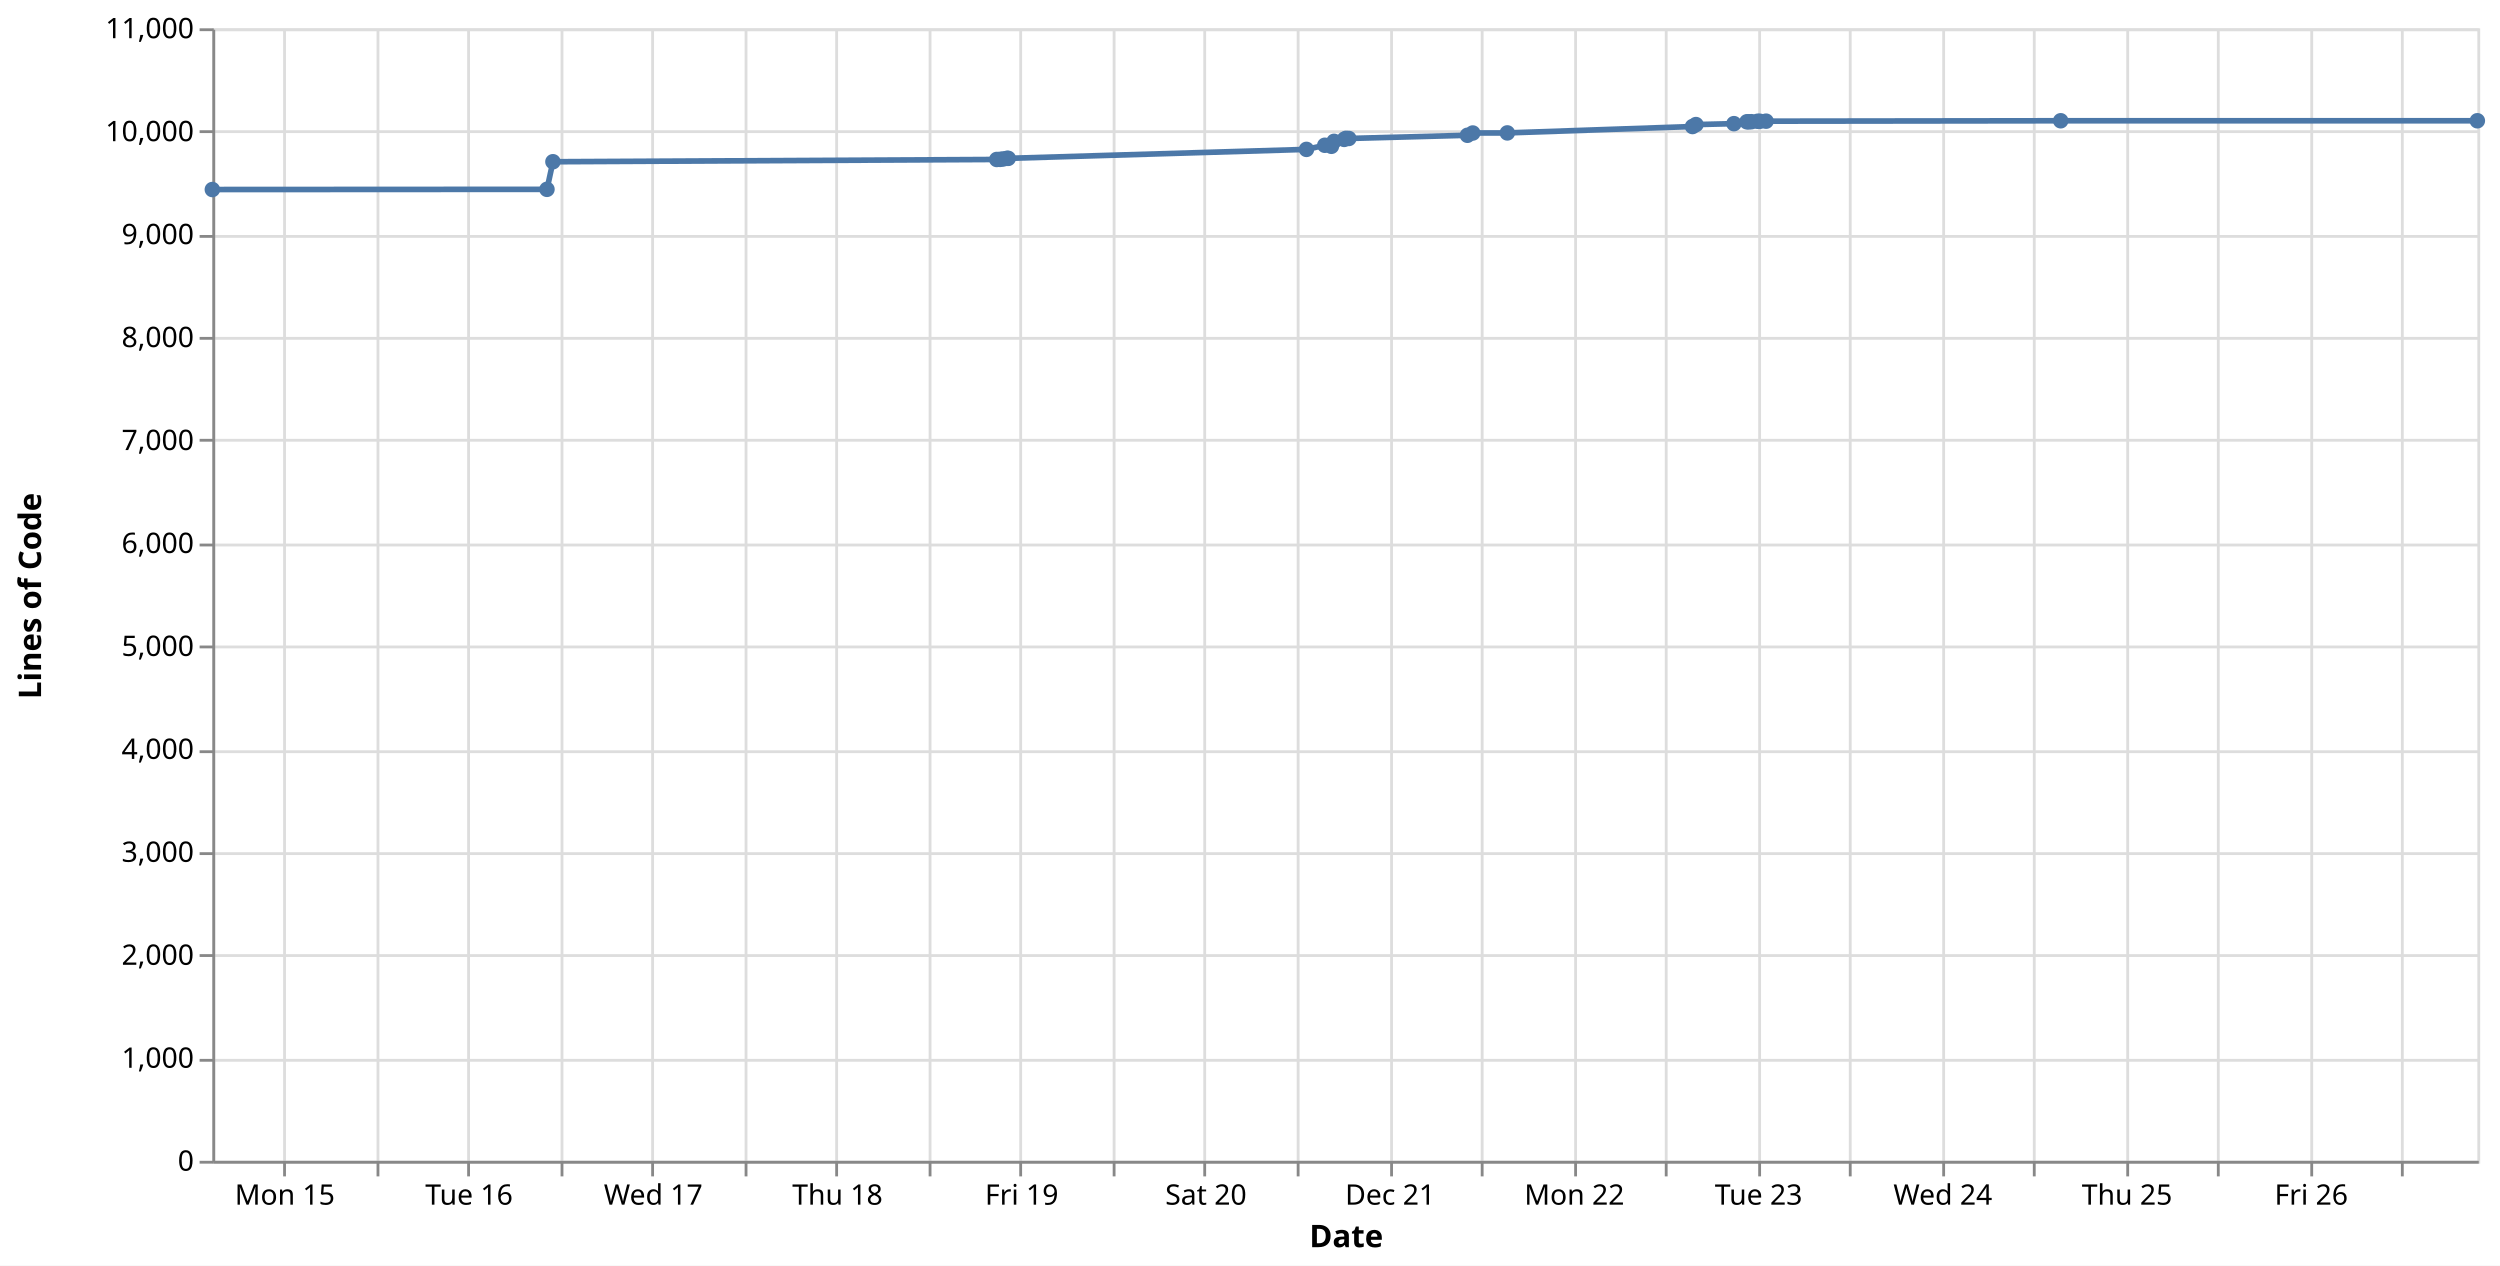
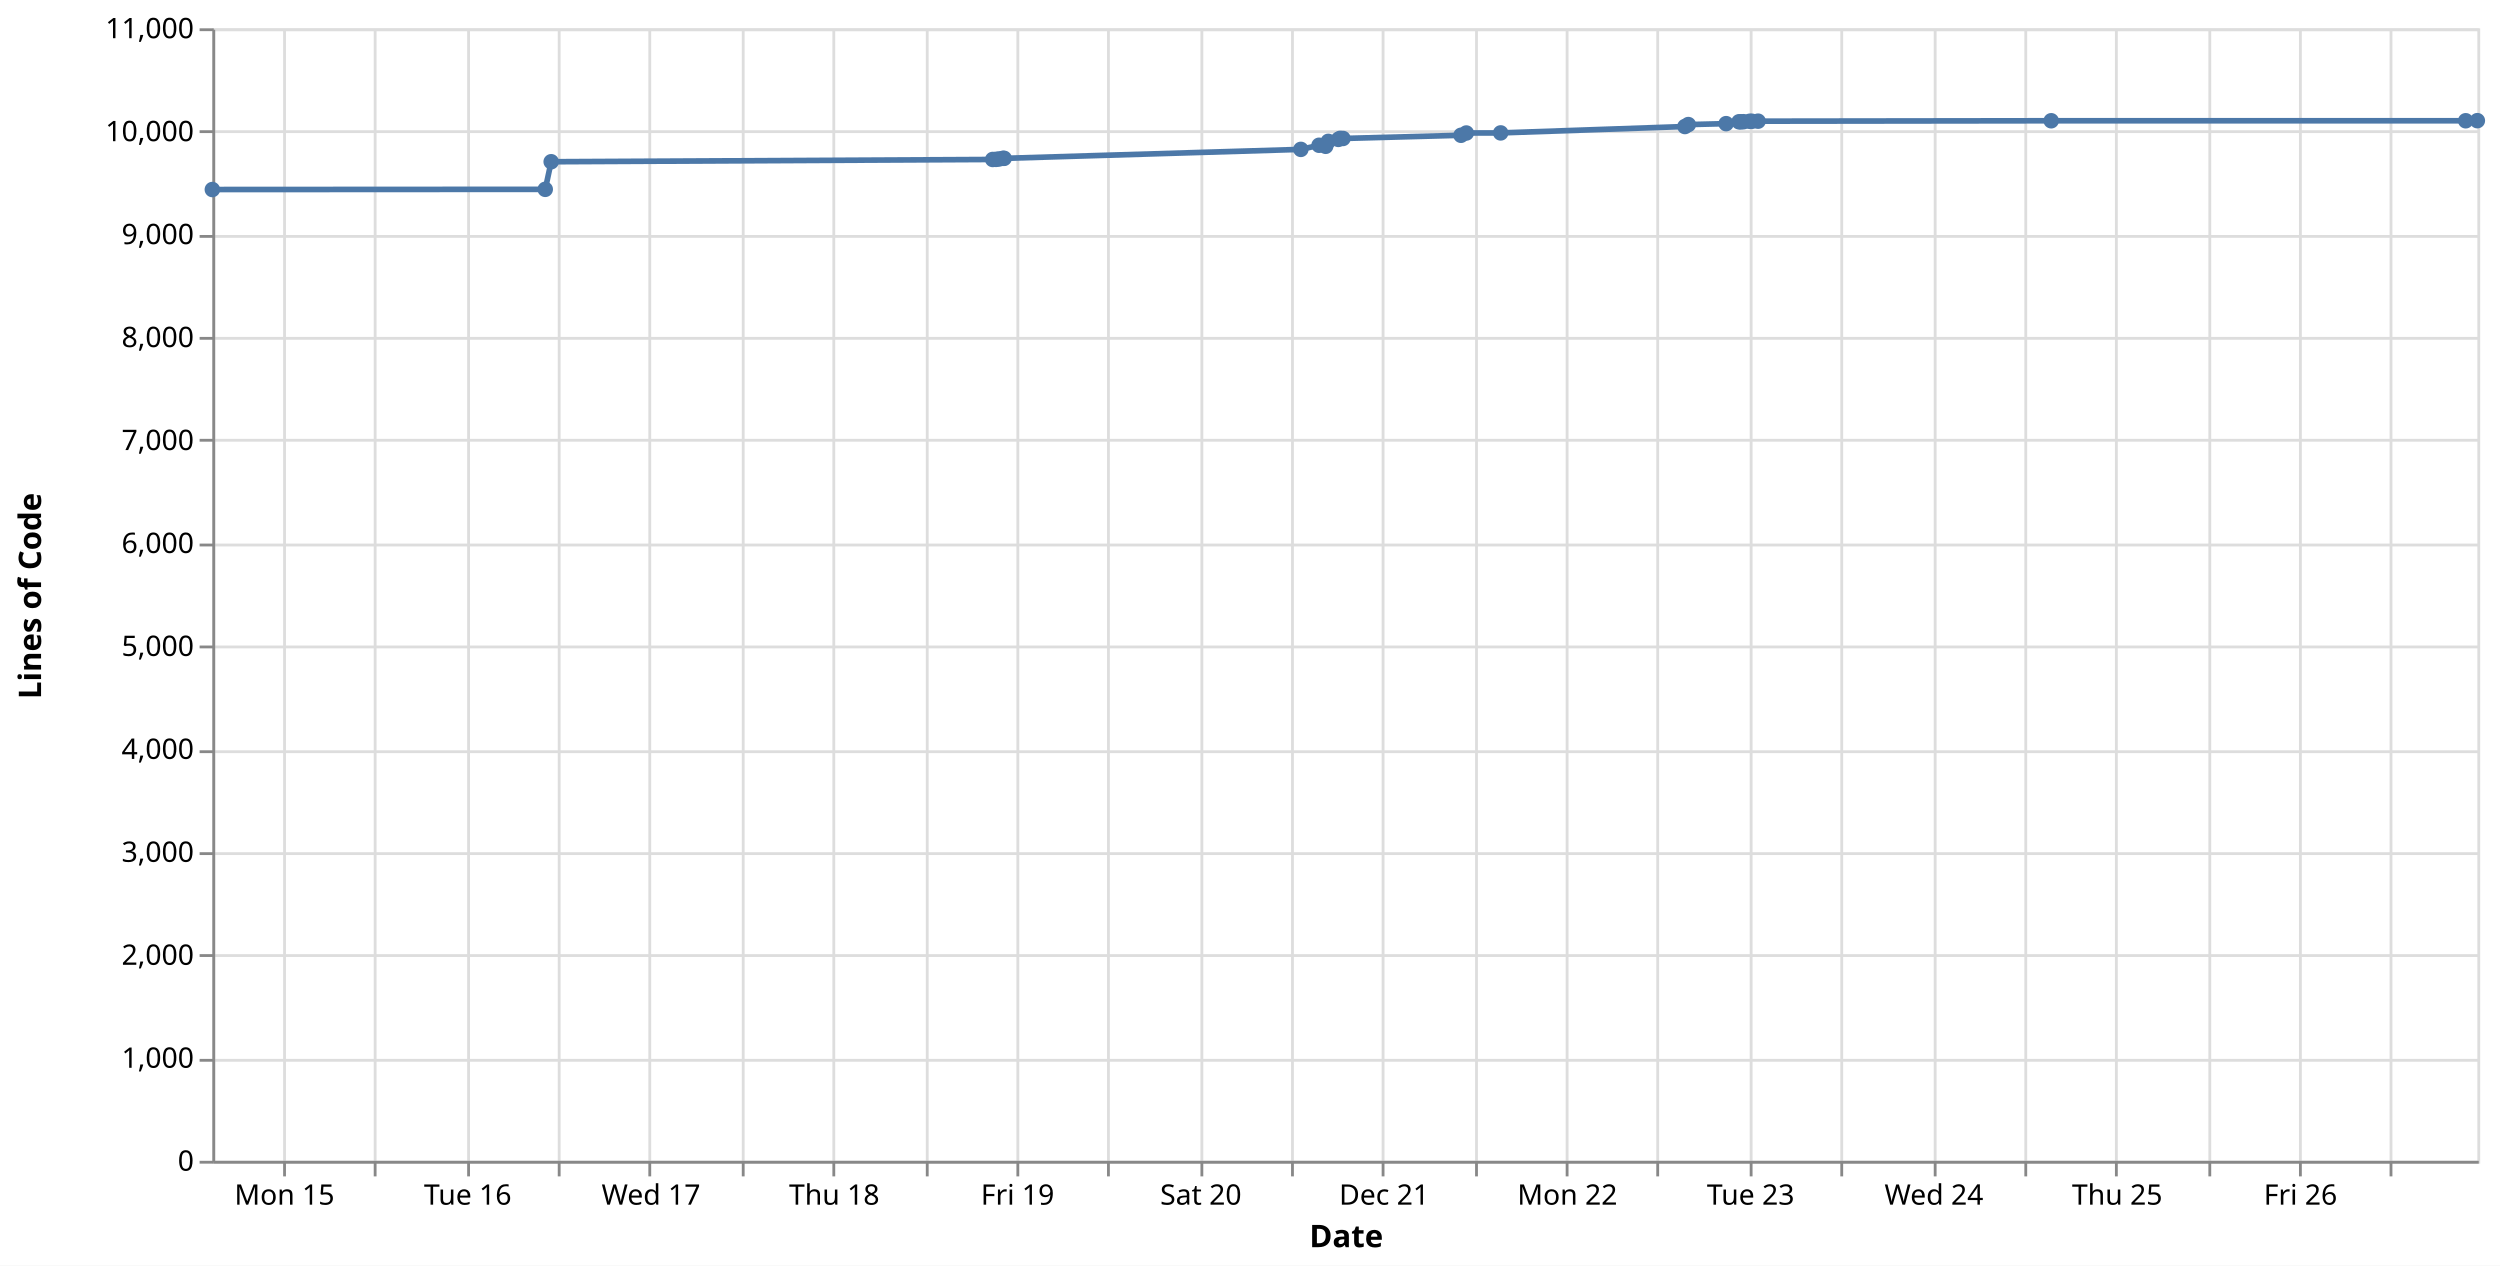
<svg xmlns="http://www.w3.org/2000/svg" version="1.1" class="marks" width="883" height="447" viewBox="0 0 883 447">
  <rect width="883" height="447" fill="white" />
  <g fill="none" stroke-miterlimit="10" transform="translate(75,10)">
    <g class="mark-group role-frame root" role="graphics-object" aria-roledescription="group mark container">
      <g transform="translate(0,0)">
        <path class="background" aria-hidden="true" d="M0.5,0.5h800v400h-800Z" stroke="#ddd" />
        <g>
          <g class="mark-group role-axis" aria-hidden="true">
            <g transform="translate(0.5,400.5)">
              <path class="background" aria-hidden="true" d="M0,0h0v0h0Z" pointer-events="none" />
              <g>
                <g class="mark-rule role-axis-grid" pointer-events="none">
                  <line transform="translate(25,-400)" x2="0" y2="400" stroke="#ddd" stroke-width="1" opacity="1" />
-                   <line transform="translate(58,-400)" x2="0" y2="400" stroke="#ddd" stroke-width="1" opacity="1" />
+                   <line transform="translate(57,-400)" x2="0" y2="400" stroke="#ddd" stroke-width="1" opacity="1" />
                  <line transform="translate(90,-400)" x2="0" y2="400" stroke="#ddd" stroke-width="1" opacity="1" />
-                   <line transform="translate(123,-400)" x2="0" y2="400" stroke="#ddd" stroke-width="1" opacity="1" />
-                   <line transform="translate(155,-400)" x2="0" y2="400" stroke="#ddd" stroke-width="1" opacity="1" />
-                   <line transform="translate(188,-400)" x2="0" y2="400" stroke="#ddd" stroke-width="1" opacity="1" />
-                   <line transform="translate(220,-400)" x2="0" y2="400" stroke="#ddd" stroke-width="1" opacity="1" />
-                   <line transform="translate(253,-400)" x2="0" y2="400" stroke="#ddd" stroke-width="1" opacity="1" />
-                   <line transform="translate(285,-400)" x2="0" y2="400" stroke="#ddd" stroke-width="1" opacity="1" />
-                   <line transform="translate(318,-400)" x2="0" y2="400" stroke="#ddd" stroke-width="1" opacity="1" />
-                   <line transform="translate(350,-400)" x2="0" y2="400" stroke="#ddd" stroke-width="1" opacity="1" />
-                   <line transform="translate(383,-400)" x2="0" y2="400" stroke="#ddd" stroke-width="1" opacity="1" />
-                   <line transform="translate(416,-400)" x2="0" y2="400" stroke="#ddd" stroke-width="1" opacity="1" />
-                   <line transform="translate(448,-400)" x2="0" y2="400" stroke="#ddd" stroke-width="1" opacity="1" />
-                   <line transform="translate(481,-400)" x2="0" y2="400" stroke="#ddd" stroke-width="1" opacity="1" />
-                   <line transform="translate(513,-400)" x2="0" y2="400" stroke="#ddd" stroke-width="1" opacity="1" />
-                   <line transform="translate(546,-400)" x2="0" y2="400" stroke="#ddd" stroke-width="1" opacity="1" />
-                   <line transform="translate(578,-400)" x2="0" y2="400" stroke="#ddd" stroke-width="1" opacity="1" />
-                   <line transform="translate(611,-400)" x2="0" y2="400" stroke="#ddd" stroke-width="1" opacity="1" />
-                   <line transform="translate(643,-400)" x2="0" y2="400" stroke="#ddd" stroke-width="1" opacity="1" />
-                   <line transform="translate(676,-400)" x2="0" y2="400" stroke="#ddd" stroke-width="1" opacity="1" />
-                   <line transform="translate(708,-400)" x2="0" y2="400" stroke="#ddd" stroke-width="1" opacity="1" />
-                   <line transform="translate(741,-400)" x2="0" y2="400" stroke="#ddd" stroke-width="1" opacity="1" />
-                   <line transform="translate(773,-400)" x2="0" y2="400" stroke="#ddd" stroke-width="1" opacity="1" />
+                   <line transform="translate(122,-400)" x2="0" y2="400" stroke="#ddd" stroke-width="1" opacity="1" />
+                   <line transform="translate(154,-400)" x2="0" y2="400" stroke="#ddd" stroke-width="1" opacity="1" />
+                   <line transform="translate(187,-400)" x2="0" y2="400" stroke="#ddd" stroke-width="1" opacity="1" />
+                   <line transform="translate(219,-400)" x2="0" y2="400" stroke="#ddd" stroke-width="1" opacity="1" />
+                   <line transform="translate(252,-400)" x2="0" y2="400" stroke="#ddd" stroke-width="1" opacity="1" />
+                   <line transform="translate(284,-400)" x2="0" y2="400" stroke="#ddd" stroke-width="1" opacity="1" />
+                   <line transform="translate(316,-400)" x2="0" y2="400" stroke="#ddd" stroke-width="1" opacity="1" />
+                   <line transform="translate(349,-400)" x2="0" y2="400" stroke="#ddd" stroke-width="1" opacity="1" />
+                   <line transform="translate(381,-400)" x2="0" y2="400" stroke="#ddd" stroke-width="1" opacity="1" />
+                   <line transform="translate(413,-400)" x2="0" y2="400" stroke="#ddd" stroke-width="1" opacity="1" />
+                   <line transform="translate(446,-400)" x2="0" y2="400" stroke="#ddd" stroke-width="1" opacity="1" />
+                   <line transform="translate(478,-400)" x2="0" y2="400" stroke="#ddd" stroke-width="1" opacity="1" />
+                   <line transform="translate(510,-400)" x2="0" y2="400" stroke="#ddd" stroke-width="1" opacity="1" />
+                   <line transform="translate(543,-400)" x2="0" y2="400" stroke="#ddd" stroke-width="1" opacity="1" />
+                   <line transform="translate(575,-400)" x2="0" y2="400" stroke="#ddd" stroke-width="1" opacity="1" />
+                   <line transform="translate(608,-400)" x2="0" y2="400" stroke="#ddd" stroke-width="1" opacity="1" />
+                   <line transform="translate(640,-400)" x2="0" y2="400" stroke="#ddd" stroke-width="1" opacity="1" />
+                   <line transform="translate(672,-400)" x2="0" y2="400" stroke="#ddd" stroke-width="1" opacity="1" />
+                   <line transform="translate(705,-400)" x2="0" y2="400" stroke="#ddd" stroke-width="1" opacity="1" />
+                   <line transform="translate(737,-400)" x2="0" y2="400" stroke="#ddd" stroke-width="1" opacity="1" />
+                   <line transform="translate(769,-400)" x2="0" y2="400" stroke="#ddd" stroke-width="1" opacity="1" />
                </g>
              </g>
              <path class="foreground" aria-hidden="true" d="" pointer-events="none" display="none" />
            </g>
          </g>
          <g class="mark-group role-axis" aria-hidden="true">
            <g transform="translate(0.5,0.5)">
              <path class="background" aria-hidden="true" d="M0,0h0v0h0Z" pointer-events="none" />
              <g>
                <g class="mark-rule role-axis-grid" pointer-events="none">
                  <line transform="translate(0,400)" x2="800" y2="0" stroke="#ddd" stroke-width="1" opacity="1" />
                  <line transform="translate(0,364)" x2="800" y2="0" stroke="#ddd" stroke-width="1" opacity="1" />
                  <line transform="translate(0,327)" x2="800" y2="0" stroke="#ddd" stroke-width="1" opacity="1" />
                  <line transform="translate(0,291)" x2="800" y2="0" stroke="#ddd" stroke-width="1" opacity="1" />
                  <line transform="translate(0,255)" x2="800" y2="0" stroke="#ddd" stroke-width="1" opacity="1" />
                  <line transform="translate(0,218)" x2="800" y2="0" stroke="#ddd" stroke-width="1" opacity="1" />
                  <line transform="translate(0,182)" x2="800" y2="0" stroke="#ddd" stroke-width="1" opacity="1" />
                  <line transform="translate(0,145)" x2="800" y2="0" stroke="#ddd" stroke-width="1" opacity="1" />
                  <line transform="translate(0,109)" x2="800" y2="0" stroke="#ddd" stroke-width="1" opacity="1" />
                  <line transform="translate(0,73)" x2="800" y2="0" stroke="#ddd" stroke-width="1" opacity="1" />
                  <line transform="translate(0,36)" x2="800" y2="0" stroke="#ddd" stroke-width="1" opacity="1" />
                  <line transform="translate(0,0)" x2="800" y2="0" stroke="#ddd" stroke-width="1" opacity="1" />
                </g>
              </g>
              <path class="foreground" aria-hidden="true" d="" pointer-events="none" display="none" />
            </g>
          </g>
-           <g class="mark-group role-axis" role="graphics-symbol" aria-roledescription="axis" aria-label="X-axis titled 'Date' for a time scale with values from Sunday, 14 December 2025, 2:44:26 PM to Friday, 26 December 2025, 9:49:19 PM">
+           <g class="mark-group role-axis" role="graphics-symbol" aria-roledescription="axis" aria-label="X-axis titled 'Date' for a time scale with values from Sunday, 14 December 2025, 2:44:26 PM to Friday, 26 December 2025, 11:20:47 PM">
            <g transform="translate(0.5,400.5)">
              <path class="background" aria-hidden="true" d="M0,0h0v0h0Z" pointer-events="none" />
              <g>
                <g class="mark-rule role-axis-tick" pointer-events="none">
                  <line transform="translate(25,0)" x2="0" y2="5" stroke="#888" stroke-width="1" opacity="1" />
-                   <line transform="translate(58,0)" x2="0" y2="5" stroke="#888" stroke-width="1" opacity="1" />
+                   <line transform="translate(57,0)" x2="0" y2="5" stroke="#888" stroke-width="1" opacity="1" />
                  <line transform="translate(90,0)" x2="0" y2="5" stroke="#888" stroke-width="1" opacity="1" />
-                   <line transform="translate(123,0)" x2="0" y2="5" stroke="#888" stroke-width="1" opacity="1" />
-                   <line transform="translate(155,0)" x2="0" y2="5" stroke="#888" stroke-width="1" opacity="1" />
-                   <line transform="translate(188,0)" x2="0" y2="5" stroke="#888" stroke-width="1" opacity="1" />
-                   <line transform="translate(220,0)" x2="0" y2="5" stroke="#888" stroke-width="1" opacity="1" />
-                   <line transform="translate(253,0)" x2="0" y2="5" stroke="#888" stroke-width="1" opacity="1" />
-                   <line transform="translate(285,0)" x2="0" y2="5" stroke="#888" stroke-width="1" opacity="1" />
-                   <line transform="translate(318,0)" x2="0" y2="5" stroke="#888" stroke-width="1" opacity="1" />
-                   <line transform="translate(350,0)" x2="0" y2="5" stroke="#888" stroke-width="1" opacity="1" />
-                   <line transform="translate(383,0)" x2="0" y2="5" stroke="#888" stroke-width="1" opacity="1" />
-                   <line transform="translate(416,0)" x2="0" y2="5" stroke="#888" stroke-width="1" opacity="1" />
-                   <line transform="translate(448,0)" x2="0" y2="5" stroke="#888" stroke-width="1" opacity="1" />
-                   <line transform="translate(481,0)" x2="0" y2="5" stroke="#888" stroke-width="1" opacity="1" />
-                   <line transform="translate(513,0)" x2="0" y2="5" stroke="#888" stroke-width="1" opacity="1" />
-                   <line transform="translate(546,0)" x2="0" y2="5" stroke="#888" stroke-width="1" opacity="1" />
-                   <line transform="translate(578,0)" x2="0" y2="5" stroke="#888" stroke-width="1" opacity="1" />
-                   <line transform="translate(611,0)" x2="0" y2="5" stroke="#888" stroke-width="1" opacity="1" />
-                   <line transform="translate(643,0)" x2="0" y2="5" stroke="#888" stroke-width="1" opacity="1" />
-                   <line transform="translate(676,0)" x2="0" y2="5" stroke="#888" stroke-width="1" opacity="1" />
-                   <line transform="translate(708,0)" x2="0" y2="5" stroke="#888" stroke-width="1" opacity="1" />
-                   <line transform="translate(741,0)" x2="0" y2="5" stroke="#888" stroke-width="1" opacity="1" />
-                   <line transform="translate(773,0)" x2="0" y2="5" stroke="#888" stroke-width="1" opacity="1" />
+                   <line transform="translate(122,0)" x2="0" y2="5" stroke="#888" stroke-width="1" opacity="1" />
+                   <line transform="translate(154,0)" x2="0" y2="5" stroke="#888" stroke-width="1" opacity="1" />
+                   <line transform="translate(187,0)" x2="0" y2="5" stroke="#888" stroke-width="1" opacity="1" />
+                   <line transform="translate(219,0)" x2="0" y2="5" stroke="#888" stroke-width="1" opacity="1" />
+                   <line transform="translate(252,0)" x2="0" y2="5" stroke="#888" stroke-width="1" opacity="1" />
+                   <line transform="translate(284,0)" x2="0" y2="5" stroke="#888" stroke-width="1" opacity="1" />
+                   <line transform="translate(316,0)" x2="0" y2="5" stroke="#888" stroke-width="1" opacity="1" />
+                   <line transform="translate(349,0)" x2="0" y2="5" stroke="#888" stroke-width="1" opacity="1" />
+                   <line transform="translate(381,0)" x2="0" y2="5" stroke="#888" stroke-width="1" opacity="1" />
+                   <line transform="translate(413,0)" x2="0" y2="5" stroke="#888" stroke-width="1" opacity="1" />
+                   <line transform="translate(446,0)" x2="0" y2="5" stroke="#888" stroke-width="1" opacity="1" />
+                   <line transform="translate(478,0)" x2="0" y2="5" stroke="#888" stroke-width="1" opacity="1" />
+                   <line transform="translate(510,0)" x2="0" y2="5" stroke="#888" stroke-width="1" opacity="1" />
+                   <line transform="translate(543,0)" x2="0" y2="5" stroke="#888" stroke-width="1" opacity="1" />
+                   <line transform="translate(575,0)" x2="0" y2="5" stroke="#888" stroke-width="1" opacity="1" />
+                   <line transform="translate(608,0)" x2="0" y2="5" stroke="#888" stroke-width="1" opacity="1" />
+                   <line transform="translate(640,0)" x2="0" y2="5" stroke="#888" stroke-width="1" opacity="1" />
+                   <line transform="translate(672,0)" x2="0" y2="5" stroke="#888" stroke-width="1" opacity="1" />
+                   <line transform="translate(705,0)" x2="0" y2="5" stroke="#888" stroke-width="1" opacity="1" />
+                   <line transform="translate(737,0)" x2="0" y2="5" stroke="#888" stroke-width="1" opacity="1" />
+                   <line transform="translate(769,0)" x2="0" y2="5" stroke="#888" stroke-width="1" opacity="1" />
                </g>
                <g class="mark-text role-axis-label" pointer-events="none">
-                   <text text-anchor="middle" transform="translate(25.10343,15)" font-family="sans-serif" font-size="10px" fill="#000" opacity="1">Mon 15</text>
-                   <text text-anchor="middle" transform="translate(57.63683,15)" font-family="sans-serif" font-size="10px" fill="#000" opacity="0">12 PM</text>
-                   <text text-anchor="middle" transform="translate(90.17023,15)" font-family="sans-serif" font-size="10px" fill="#000" opacity="1">Tue 16</text>
-                   <text text-anchor="middle" transform="translate(122.7036,15)" font-family="sans-serif" font-size="10px" fill="#000" opacity="0">12 PM</text>
-                   <text text-anchor="middle" transform="translate(155.237,15)" font-family="sans-serif" font-size="10px" fill="#000" opacity="1">Wed 17</text>
-                   <text text-anchor="middle" transform="translate(187.7704,15)" font-family="sans-serif" font-size="10px" fill="#000" opacity="0">12 PM</text>
-                   <text text-anchor="middle" transform="translate(220.3038,15)" font-family="sans-serif" font-size="10px" fill="#000" opacity="1">Thu 18</text>
-                   <text text-anchor="middle" transform="translate(252.8372,15)" font-family="sans-serif" font-size="10px" fill="#000" opacity="0">12 PM</text>
-                   <text text-anchor="middle" transform="translate(285.3706,15)" font-family="sans-serif" font-size="10px" fill="#000" opacity="1">Fri 19</text>
-                   <text text-anchor="middle" transform="translate(317.904,15)" font-family="sans-serif" font-size="10px" fill="#000" opacity="0">12 PM</text>
-                   <text text-anchor="middle" transform="translate(350.4374,15)" font-family="sans-serif" font-size="10px" fill="#000" opacity="1">Sat 20</text>
-                   <text text-anchor="middle" transform="translate(382.9708,15)" font-family="sans-serif" font-size="10px" fill="#000" opacity="0">12 PM</text>
-                   <text text-anchor="middle" transform="translate(415.5042,15)" font-family="sans-serif" font-size="10px" fill="#000" opacity="1">Dec 21</text>
-                   <text text-anchor="middle" transform="translate(448.0376,15)" font-family="sans-serif" font-size="10px" fill="#000" opacity="0">12 PM</text>
-                   <text text-anchor="middle" transform="translate(480.571,15)" font-family="sans-serif" font-size="10px" fill="#000" opacity="1">Mon 22</text>
-                   <text text-anchor="middle" transform="translate(513.1044,15)" font-family="sans-serif" font-size="10px" fill="#000" opacity="0">12 PM</text>
-                   <text text-anchor="middle" transform="translate(545.6378,15)" font-family="sans-serif" font-size="10px" fill="#000" opacity="1">Tue 23</text>
-                   <text text-anchor="middle" transform="translate(578.1712,15)" font-family="sans-serif" font-size="10px" fill="#000" opacity="0">12 PM</text>
-                   <text text-anchor="middle" transform="translate(610.7046,15)" font-family="sans-serif" font-size="10px" fill="#000" opacity="1">Wed 24</text>
-                   <text text-anchor="middle" transform="translate(643.238,15)" font-family="sans-serif" font-size="10px" fill="#000" opacity="0">12 PM</text>
-                   <text text-anchor="middle" transform="translate(675.7714,15)" font-family="sans-serif" font-size="10px" fill="#000" opacity="1">Thu 25</text>
-                   <text text-anchor="middle" transform="translate(708.3048,15)" font-family="sans-serif" font-size="10px" fill="#000" opacity="0">12 PM</text>
-                   <text text-anchor="middle" transform="translate(740.8382,15)" font-family="sans-serif" font-size="10px" fill="#000" opacity="1">Fri 26</text>
-                   <text text-anchor="middle" transform="translate(773.3716,15)" font-family="sans-serif" font-size="10px" fill="#000" opacity="0">12 PM</text>
+                   <text text-anchor="middle" transform="translate(24.97441,15)" font-family="sans-serif" font-size="10px" fill="#000" opacity="1">Mon 15</text>
+                   <text text-anchor="middle" transform="translate(57.3406,15)" font-family="sans-serif" font-size="10px" fill="#000" opacity="0">12 PM</text>
+                   <text text-anchor="middle" transform="translate(89.70678,15)" font-family="sans-serif" font-size="10px" fill="#000" opacity="1">Tue 16</text>
+                   <text text-anchor="middle" transform="translate(122.073,15)" font-family="sans-serif" font-size="10px" fill="#000" opacity="0">12 PM</text>
+                   <text text-anchor="middle" transform="translate(154.4392,15)" font-family="sans-serif" font-size="10px" fill="#000" opacity="1">Wed 17</text>
+                   <text text-anchor="middle" transform="translate(186.8053,15)" font-family="sans-serif" font-size="10px" fill="#000" opacity="0">12 PM</text>
+                   <text text-anchor="middle" transform="translate(219.1715,15)" font-family="sans-serif" font-size="10px" fill="#000" opacity="1">Thu 18</text>
+                   <text text-anchor="middle" transform="translate(251.5377,15)" font-family="sans-serif" font-size="10px" fill="#000" opacity="0">12 PM</text>
+                   <text text-anchor="middle" transform="translate(283.9039,15)" font-family="sans-serif" font-size="10px" fill="#000" opacity="1">Fri 19</text>
+                   <text text-anchor="middle" transform="translate(316.2701,15)" font-family="sans-serif" font-size="10px" fill="#000" opacity="0">12 PM</text>
+                   <text text-anchor="middle" transform="translate(348.6363,15)" font-family="sans-serif" font-size="10px" fill="#000" opacity="1">Sat 20</text>
+                   <text text-anchor="middle" transform="translate(381.0025,15)" font-family="sans-serif" font-size="10px" fill="#000" opacity="0">12 PM</text>
+                   <text text-anchor="middle" transform="translate(413.3687,15)" font-family="sans-serif" font-size="10px" fill="#000" opacity="1">Dec 21</text>
+                   <text text-anchor="middle" transform="translate(445.7348,15)" font-family="sans-serif" font-size="10px" fill="#000" opacity="0">12 PM</text>
+                   <text text-anchor="middle" transform="translate(478.101,15)" font-family="sans-serif" font-size="10px" fill="#000" opacity="1">Mon 22</text>
+                   <text text-anchor="middle" transform="translate(510.4672,15)" font-family="sans-serif" font-size="10px" fill="#000" opacity="0">12 PM</text>
+                   <text text-anchor="middle" transform="translate(542.8334,15)" font-family="sans-serif" font-size="10px" fill="#000" opacity="1">Tue 23</text>
+                   <text text-anchor="middle" transform="translate(575.1996,15)" font-family="sans-serif" font-size="10px" fill="#000" opacity="0">12 PM</text>
+                   <text text-anchor="middle" transform="translate(607.5658,15)" font-family="sans-serif" font-size="10px" fill="#000" opacity="1">Wed 24</text>
+                   <text text-anchor="middle" transform="translate(639.932,15)" font-family="sans-serif" font-size="10px" fill="#000" opacity="0">12 PM</text>
+                   <text text-anchor="middle" transform="translate(672.2982,15)" font-family="sans-serif" font-size="10px" fill="#000" opacity="1">Thu 25</text>
+                   <text text-anchor="middle" transform="translate(704.6643,15)" font-family="sans-serif" font-size="10px" fill="#000" opacity="0">12 PM</text>
+                   <text text-anchor="middle" transform="translate(737.0305,15)" font-family="sans-serif" font-size="10px" fill="#000" opacity="1">Fri 26</text>
+                   <text text-anchor="middle" transform="translate(769.3967,15)" font-family="sans-serif" font-size="10px" fill="#000" opacity="0">12 PM</text>
                </g>
                <g class="mark-rule role-axis-domain" pointer-events="none">
                  <line transform="translate(0,0)" x2="800" y2="0" stroke="#888" stroke-width="1" opacity="1" />
                </g>
                <g class="mark-text role-axis-title" pointer-events="none">
                  <text text-anchor="middle" transform="translate(400,30)" font-family="sans-serif" font-size="11px" font-weight="bold" fill="#000" opacity="1">Date</text>
                </g>
              </g>
              <path class="foreground" aria-hidden="true" d="" pointer-events="none" display="none" />
            </g>
          </g>
          <g class="mark-group role-axis" role="graphics-symbol" aria-roledescription="axis" aria-label="Y-axis titled 'Lines of Code' for a linear scale with values from 0 to 11,000">
            <g transform="translate(0.5,0.5)">
              <path class="background" aria-hidden="true" d="M0,0h0v0h0Z" pointer-events="none" />
              <g>
                <g class="mark-rule role-axis-tick" pointer-events="none">
                  <line transform="translate(0,400)" x2="-5" y2="0" stroke="#888" stroke-width="1" opacity="1" />
                  <line transform="translate(0,364)" x2="-5" y2="0" stroke="#888" stroke-width="1" opacity="1" />
                  <line transform="translate(0,327)" x2="-5" y2="0" stroke="#888" stroke-width="1" opacity="1" />
                  <line transform="translate(0,291)" x2="-5" y2="0" stroke="#888" stroke-width="1" opacity="1" />
                  <line transform="translate(0,255)" x2="-5" y2="0" stroke="#888" stroke-width="1" opacity="1" />
                  <line transform="translate(0,218)" x2="-5" y2="0" stroke="#888" stroke-width="1" opacity="1" />
                  <line transform="translate(0,182)" x2="-5" y2="0" stroke="#888" stroke-width="1" opacity="1" />
                  <line transform="translate(0,145)" x2="-5" y2="0" stroke="#888" stroke-width="1" opacity="1" />
                  <line transform="translate(0,109)" x2="-5" y2="0" stroke="#888" stroke-width="1" opacity="1" />
                  <line transform="translate(0,73)" x2="-5" y2="0" stroke="#888" stroke-width="1" opacity="1" />
                  <line transform="translate(0,36)" x2="-5" y2="0" stroke="#888" stroke-width="1" opacity="1" />
                  <line transform="translate(0,0)" x2="-5" y2="0" stroke="#888" stroke-width="1" opacity="1" />
                </g>
                <g class="mark-text role-axis-label" pointer-events="none">
                  <text text-anchor="end" transform="translate(-7,403)" font-family="sans-serif" font-size="10px" fill="#000" opacity="1">0</text>
                  <text text-anchor="end" transform="translate(-7,366.6364)" font-family="sans-serif" font-size="10px" fill="#000" opacity="1">1,000</text>
                  <text text-anchor="end" transform="translate(-7,330.2727)" font-family="sans-serif" font-size="10px" fill="#000" opacity="1">2,000</text>
                  <text text-anchor="end" transform="translate(-7,293.9091)" font-family="sans-serif" font-size="10px" fill="#000" opacity="1">3,000</text>
                  <text text-anchor="end" transform="translate(-7,257.5455)" font-family="sans-serif" font-size="10px" fill="#000" opacity="1">4,000</text>
                  <text text-anchor="end" transform="translate(-7,221.1818)" font-family="sans-serif" font-size="10px" fill="#000" opacity="1">5,000</text>
                  <text text-anchor="end" transform="translate(-7,184.8182)" font-family="sans-serif" font-size="10px" fill="#000" opacity="1">6,000</text>
                  <text text-anchor="end" transform="translate(-7,148.4545)" font-family="sans-serif" font-size="10px" fill="#000" opacity="1">7,000</text>
                  <text text-anchor="end" transform="translate(-7,112.0909)" font-family="sans-serif" font-size="10px" fill="#000" opacity="1">8,000</text>
                  <text text-anchor="end" transform="translate(-7,75.72727)" font-family="sans-serif" font-size="10px" fill="#000" opacity="1">9,000</text>
                  <text text-anchor="end" transform="translate(-7,39.36364)" font-family="sans-serif" font-size="10px" fill="#000" opacity="1">10,000</text>
                  <text text-anchor="end" transform="translate(-7,3)" font-family="sans-serif" font-size="10px" fill="#000" opacity="1">11,000</text>
                </g>
                <g class="mark-rule role-axis-domain" pointer-events="none">
                  <line transform="translate(0,400)" x2="0" y2="-400" stroke="#888" stroke-width="1" opacity="1" />
                </g>
                <g class="mark-text role-axis-title" pointer-events="none">
                  <text text-anchor="middle" transform="translate(-59,200) rotate(-90) translate(0,-2)" font-family="sans-serif" font-size="11px" font-weight="bold" fill="#000" opacity="1">Lines of Code</text>
                </g>
              </g>
              <path class="foreground" aria-hidden="true" d="" pointer-events="none" display="none" />
            </g>
          </g>
          <g class="mark-line role-mark layer_0_marks" role="graphics-object" aria-roledescription="line mark container">
-             <path aria-label="Date: Dec 14, 2025; Lines of Code: 9434; Version: v4.0.89; LinesOfCode: 9434; Timestamp: Dec 14, 2025" role="graphics-symbol" aria-roledescription="line mark" d="M0,56.945L118.186,56.873L120.295,47.127L277.049,46.327L278.213,46.291L279.323,46.145L280.675,45.927L281.111,45.927L386.444,42.764L392.913,41.309L395.256,41.673L396.187,39.927L399.763,39.236L400.379,38.873L401.403,38.909L443.305,37.782L445.185,36.982L457.389,36.945L522.8,34.691L524.014,34L537.425,33.673L542.006,33.018L542.657,33.018L543.593,32.982L545.797,32.836L546.6,32.836L548.776,32.8L652.838,32.655L800,32.655" stroke="#4c78a8" stroke-width="2" />
+             <path aria-label="Date: Dec 14, 2025; Lines of Code: 9434; Version: v4.0.89; LinesOfCode: 9434; Timestamp: Dec 14, 2025" role="graphics-symbol" aria-roledescription="line mark" d="M0,56.945L117.578,56.873L119.677,47.127L275.625,46.327L276.783,46.291L277.887,46.145L279.233,45.927L279.666,45.927L384.458,42.764L390.894,41.309L393.224,41.673L394.151,39.927L397.709,39.236L398.321,38.873L399.34,38.909L441.027,37.782L442.897,36.982L455.039,36.945L520.113,34.691L521.32,34L534.662,33.673L539.22,33.018L539.868,33.018L540.799,32.982L542.992,32.836L543.791,32.836L545.955,32.8L649.482,32.655L795.888,32.655L800,32.618" stroke="#4c78a8" stroke-width="2" />
          </g>
          <g class="mark-symbol role-mark layer_1_marks" role="graphics-object" aria-roledescription="symbol mark container">
            <path aria-label="Date: Dec 14, 2025; Lines of Code: 9434; Version: v4.0.89; LinesOfCode: 9434; Timestamp: Dec 14, 2025" role="graphics-symbol" aria-roledescription="point" transform="translate(0,56.94545)" d="M2.739,0A2.739,2.739,0,1,1,-2.739,0A2.739,2.739,0,1,1,2.739,0" fill="#4c78a8" stroke-width="2" opacity="1" />
-             <path aria-label="Date: Dec 16, 2025; Lines of Code: 9436; Version: v4.0.90; LinesOfCode: 9436; Timestamp: Dec 16, 2025" role="graphics-symbol" aria-roledescription="point" transform="translate(118.1858,56.87273)" d="M2.739,0A2.739,2.739,0,1,1,-2.739,0A2.739,2.739,0,1,1,2.739,0" fill="#4c78a8" stroke-width="2" opacity="1" />
-             <path aria-label="Date: Dec 16, 2025; Lines of Code: 9704; Version: v4.0.91; LinesOfCode: 9704; Timestamp: Dec 16, 2025" role="graphics-symbol" aria-roledescription="point" transform="translate(120.2952,47.12727)" d="M2.739,0A2.739,2.739,0,1,1,-2.739,0A2.739,2.739,0,1,1,2.739,0" fill="#4c78a8" stroke-width="2" opacity="1" />
-             <path aria-label="Date: Dec 18, 2025; Lines of Code: 9726; Version: v4.0.92; LinesOfCode: 9726; Timestamp: Dec 18, 2025" role="graphics-symbol" aria-roledescription="point" transform="translate(277.049,46.32727)" d="M2.739,0A2.739,2.739,0,1,1,-2.739,0A2.739,2.739,0,1,1,2.739,0" fill="#4c78a8" stroke-width="2" opacity="1" />
-             <path aria-label="Date: Dec 18, 2025; Lines of Code: 9727; Version: v4.0.93; LinesOfCode: 9727; Timestamp: Dec 18, 2025" role="graphics-symbol" aria-roledescription="point" transform="translate(278.2125,46.29091)" d="M2.739,0A2.739,2.739,0,1,1,-2.739,0A2.739,2.739,0,1,1,2.739,0" fill="#4c78a8" stroke-width="2" opacity="1" />
-             <path aria-label="Date: Dec 18, 2025; Lines of Code: 9731; Version: v4.0.94; LinesOfCode: 9731; Timestamp: Dec 18, 2025" role="graphics-symbol" aria-roledescription="point" transform="translate(279.3226,46.14545)" d="M2.739,0A2.739,2.739,0,1,1,-2.739,0A2.739,2.739,0,1,1,2.739,0" fill="#4c78a8" stroke-width="2" opacity="1" />
-             <path aria-label="Date: Dec 18, 2025; Lines of Code: 9737; Version: v4.0.95; LinesOfCode: 9737; Timestamp: Dec 18, 2025" role="graphics-symbol" aria-roledescription="point" transform="translate(280.6751,45.92727)" d="M2.739,0A2.739,2.739,0,1,1,-2.739,0A2.739,2.739,0,1,1,2.739,0" fill="#4c78a8" stroke-width="2" opacity="1" />
-             <path aria-label="Date: Dec 18, 2025; Lines of Code: 9737; Version: v4.0.96; LinesOfCode: 9737; Timestamp: Dec 18, 2025" role="graphics-symbol" aria-roledescription="point" transform="translate(281.1111,45.92727)" d="M2.739,0A2.739,2.739,0,1,1,-2.739,0A2.739,2.739,0,1,1,2.739,0" fill="#4c78a8" stroke-width="2" opacity="1" />
-             <path aria-label="Date: Dec 20, 2025; Lines of Code: 9824; Version: v4.1.0; LinesOfCode: 9824; Timestamp: Dec 20, 2025" role="graphics-symbol" aria-roledescription="point" transform="translate(386.444,42.76364)" d="M2.739,0A2.739,2.739,0,1,1,-2.739,0A2.739,2.739,0,1,1,2.739,0" fill="#4c78a8" stroke-width="2" opacity="1" />
-             <path aria-label="Date: Dec 20, 2025; Lines of Code: 9864; Version: v4.1.1; LinesOfCode: 9864; Timestamp: Dec 20, 2025" role="graphics-symbol" aria-roledescription="point" transform="translate(392.9131,41.30909)" d="M2.739,0A2.739,2.739,0,1,1,-2.739,0A2.739,2.739,0,1,1,2.739,0" fill="#4c78a8" stroke-width="2" opacity="1" />
-             <path aria-label="Date: Dec 20, 2025; Lines of Code: 9854; Version: v4.1.2; LinesOfCode: 9854; Timestamp: Dec 20, 2025" role="graphics-symbol" aria-roledescription="point" transform="translate(395.2559,41.67273)" d="M2.739,0A2.739,2.739,0,1,1,-2.739,0A2.739,2.739,0,1,1,2.739,0" fill="#4c78a8" stroke-width="2" opacity="1" />
-             <path aria-label="Date: Dec 20, 2025; Lines of Code: 9902; Version: v4.1.3; LinesOfCode: 9902; Timestamp: Dec 20, 2025" role="graphics-symbol" aria-roledescription="point" transform="translate(396.1875,39.92727)" d="M2.739,0A2.739,2.739,0,1,1,-2.739,0A2.739,2.739,0,1,1,2.739,0" fill="#4c78a8" stroke-width="2" opacity="1" />
-             <path aria-label="Date: Dec 20, 2025; Lines of Code: 9921; Version: v4.1.4; LinesOfCode: 9921; Timestamp: Dec 20, 2025" role="graphics-symbol" aria-roledescription="point" transform="translate(399.7632,39.23636)" d="M2.739,0A2.739,2.739,0,1,1,-2.739,0A2.739,2.739,0,1,1,2.739,0" fill="#4c78a8" stroke-width="2" opacity="1" />
-             <path aria-label="Date: Dec 20, 2025; Lines of Code: 9931; Version: v4.1.5; LinesOfCode: 9931; Timestamp: Dec 20, 2025" role="graphics-symbol" aria-roledescription="point" transform="translate(400.3792,38.87273)" d="M2.739,0A2.739,2.739,0,1,1,-2.739,0A2.739,2.739,0,1,1,2.739,0" fill="#4c78a8" stroke-width="2" opacity="1" />
-             <path aria-label="Date: Dec 20, 2025; Lines of Code: 9930; Version: v4.1.6; LinesOfCode: 9930; Timestamp: Dec 20, 2025" role="graphics-symbol" aria-roledescription="point" transform="translate(401.4034,38.90909)" d="M2.739,0A2.739,2.739,0,1,1,-2.739,0A2.739,2.739,0,1,1,2.739,0" fill="#4c78a8" stroke-width="2" opacity="1" />
-             <path aria-label="Date: Dec 21, 2025; Lines of Code: 9961; Version: v4.1.7; LinesOfCode: 9961; Timestamp: Dec 21, 2025" role="graphics-symbol" aria-roledescription="point" transform="translate(443.3052,37.78182)" d="M2.739,0A2.739,2.739,0,1,1,-2.739,0A2.739,2.739,0,1,1,2.739,0" fill="#4c78a8" stroke-width="2" opacity="1" />
-             <path aria-label="Date: Dec 21, 2025; Lines of Code: 9983; Version: v4.1.8; LinesOfCode: 9983; Timestamp: Dec 21, 2025" role="graphics-symbol" aria-roledescription="point" transform="translate(445.1849,36.98182)" d="M2.739,0A2.739,2.739,0,1,1,-2.739,0A2.739,2.739,0,1,1,2.739,0" fill="#4c78a8" stroke-width="2" opacity="1" />
-             <path aria-label="Date: Dec 21, 2025; Lines of Code: 9984; Version: v4.1.9; LinesOfCode: 9984; Timestamp: Dec 21, 2025" role="graphics-symbol" aria-roledescription="point" transform="translate(457.3894,36.94545)" d="M2.739,0A2.739,2.739,0,1,1,-2.739,0A2.739,2.739,0,1,1,2.739,0" fill="#4c78a8" stroke-width="2" opacity="1" />
-             <path aria-label="Date: Dec 22, 2025; Lines of Code: 10046; Version: v4.2.0; LinesOfCode: 10046; Timestamp: Dec 22, 2025" role="graphics-symbol" aria-roledescription="point" transform="translate(522.7996,34.69091)" d="M2.739,0A2.739,2.739,0,1,1,-2.739,0A2.739,2.739,0,1,1,2.739,0" fill="#4c78a8" stroke-width="2" opacity="1" />
-             <path aria-label="Date: Dec 22, 2025; Lines of Code: 10065; Version: v4.2.1; LinesOfCode: 10065; Timestamp: Dec 22, 2025" role="graphics-symbol" aria-roledescription="point" transform="translate(524.0136,34)" d="M2.739,0A2.739,2.739,0,1,1,-2.739,0A2.739,2.739,0,1,1,2.739,0" fill="#4c78a8" stroke-width="2" opacity="1" />
-             <path aria-label="Date: Dec 22, 2025; Lines of Code: 10074; Version: v4.2.2; LinesOfCode: 10074; Timestamp: Dec 22, 2025" role="graphics-symbol" aria-roledescription="point" transform="translate(537.4246,33.67273)" d="M2.739,0A2.739,2.739,0,1,1,-2.739,0A2.739,2.739,0,1,1,2.739,0" fill="#4c78a8" stroke-width="2" opacity="1" />
-             <path aria-label="Date: Dec 22, 2025; Lines of Code: 10092; Version: v4.2.3; LinesOfCode: 10092; Timestamp: Dec 22, 2025" role="graphics-symbol" aria-roledescription="point" transform="translate(542.0056,33.01818)" d="M2.739,0A2.739,2.739,0,1,1,-2.739,0A2.739,2.739,0,1,1,2.739,0" fill="#4c78a8" stroke-width="2" opacity="1" />
-             <path aria-label="Date: Dec 22, 2025; Lines of Code: 10092; Version: v4.2.4; LinesOfCode: 10092; Timestamp: Dec 22, 2025" role="graphics-symbol" aria-roledescription="point" transform="translate(542.6571,33.01818)" d="M2.739,0A2.739,2.739,0,1,1,-2.739,0A2.739,2.739,0,1,1,2.739,0" fill="#4c78a8" stroke-width="2" opacity="1" />
-             <path aria-label="Date: Dec 22, 2025; Lines of Code: 10093; Version: v4.2.5; LinesOfCode: 10093; Timestamp: Dec 22, 2025" role="graphics-symbol" aria-roledescription="point" transform="translate(543.5932,32.98182)" d="M2.739,0A2.739,2.739,0,1,1,-2.739,0A2.739,2.739,0,1,1,2.739,0" fill="#4c78a8" stroke-width="2" opacity="1" />
-             <path aria-label="Date: Dec 23, 2025; Lines of Code: 10097; Version: v4.2.6; LinesOfCode: 10097; Timestamp: Dec 23, 2025" role="graphics-symbol" aria-roledescription="point" transform="translate(545.7974,32.83636)" d="M2.739,0A2.739,2.739,0,1,1,-2.739,0A2.739,2.739,0,1,1,2.739,0" fill="#4c78a8" stroke-width="2" opacity="1" />
-             <path aria-label="Date: Dec 23, 2025; Lines of Code: 10097; Version: v4.2.7; LinesOfCode: 10097; Timestamp: Dec 23, 2025" role="graphics-symbol" aria-roledescription="point" transform="translate(546.6002,32.83636)" d="M2.739,0A2.739,2.739,0,1,1,-2.739,0A2.739,2.739,0,1,1,2.739,0" fill="#4c78a8" stroke-width="2" opacity="1" />
-             <path aria-label="Date: Dec 23, 2025; Lines of Code: 10098; Version: v4.2.8; LinesOfCode: 10098; Timestamp: Dec 23, 2025" role="graphics-symbol" aria-roledescription="point" transform="translate(548.7759,32.8)" d="M2.739,0A2.739,2.739,0,1,1,-2.739,0A2.739,2.739,0,1,1,2.739,0" fill="#4c78a8" stroke-width="2" opacity="1" />
-             <path aria-label="Date: Dec 24, 2025; Lines of Code: 10102; Version: v4.2.9; LinesOfCode: 10102; Timestamp: Dec 24, 2025" role="graphics-symbol" aria-roledescription="point" transform="translate(652.8376,32.65455)" d="M2.739,0A2.739,2.739,0,1,1,-2.739,0A2.739,2.739,0,1,1,2.739,0" fill="#4c78a8" stroke-width="2" opacity="1" />
-             <path aria-label="Date: Dec 26, 2025; Lines of Code: 10102; Version: v4.2.10; LinesOfCode: 10102; Timestamp: Dec 26, 2025" role="graphics-symbol" aria-roledescription="point" transform="translate(800,32.65455)" d="M2.739,0A2.739,2.739,0,1,1,-2.739,0A2.739,2.739,0,1,1,2.739,0" fill="#4c78a8" stroke-width="2" opacity="1" />
+             <path aria-label="Date: Dec 16, 2025; Lines of Code: 9436; Version: v4.0.90; LinesOfCode: 9436; Timestamp: Dec 16, 2025" role="graphics-symbol" aria-roledescription="point" transform="translate(117.5784,56.87273)" d="M2.739,0A2.739,2.739,0,1,1,-2.739,0A2.739,2.739,0,1,1,2.739,0" fill="#4c78a8" stroke-width="2" opacity="1" />
+             <path aria-label="Date: Dec 16, 2025; Lines of Code: 9704; Version: v4.0.91; LinesOfCode: 9704; Timestamp: Dec 16, 2025" role="graphics-symbol" aria-roledescription="point" transform="translate(119.677,47.12727)" d="M2.739,0A2.739,2.739,0,1,1,-2.739,0A2.739,2.739,0,1,1,2.739,0" fill="#4c78a8" stroke-width="2" opacity="1" />
+             <path aria-label="Date: Dec 18, 2025; Lines of Code: 9726; Version: v4.0.92; LinesOfCode: 9726; Timestamp: Dec 18, 2025" role="graphics-symbol" aria-roledescription="point" transform="translate(275.6251,46.32727)" d="M2.739,0A2.739,2.739,0,1,1,-2.739,0A2.739,2.739,0,1,1,2.739,0" fill="#4c78a8" stroke-width="2" opacity="1" />
+             <path aria-label="Date: Dec 18, 2025; Lines of Code: 9727; Version: v4.0.93; LinesOfCode: 9727; Timestamp: Dec 18, 2025" role="graphics-symbol" aria-roledescription="point" transform="translate(276.7826,46.29091)" d="M2.739,0A2.739,2.739,0,1,1,-2.739,0A2.739,2.739,0,1,1,2.739,0" fill="#4c78a8" stroke-width="2" opacity="1" />
+             <path aria-label="Date: Dec 18, 2025; Lines of Code: 9731; Version: v4.0.94; LinesOfCode: 9731; Timestamp: Dec 18, 2025" role="graphics-symbol" aria-roledescription="point" transform="translate(277.8869,46.14545)" d="M2.739,0A2.739,2.739,0,1,1,-2.739,0A2.739,2.739,0,1,1,2.739,0" fill="#4c78a8" stroke-width="2" opacity="1" />
+             <path aria-label="Date: Dec 18, 2025; Lines of Code: 9737; Version: v4.0.95; LinesOfCode: 9737; Timestamp: Dec 18, 2025" role="graphics-symbol" aria-roledescription="point" transform="translate(279.2325,45.92727)" d="M2.739,0A2.739,2.739,0,1,1,-2.739,0A2.739,2.739,0,1,1,2.739,0" fill="#4c78a8" stroke-width="2" opacity="1" />
+             <path aria-label="Date: Dec 18, 2025; Lines of Code: 9737; Version: v4.0.96; LinesOfCode: 9737; Timestamp: Dec 18, 2025" role="graphics-symbol" aria-roledescription="point" transform="translate(279.6663,45.92727)" d="M2.739,0A2.739,2.739,0,1,1,-2.739,0A2.739,2.739,0,1,1,2.739,0" fill="#4c78a8" stroke-width="2" opacity="1" />
+             <path aria-label="Date: Dec 20, 2025; Lines of Code: 9824; Version: v4.1.0; LinesOfCode: 9824; Timestamp: Dec 20, 2025" role="graphics-symbol" aria-roledescription="point" transform="translate(384.4579,42.76364)" d="M2.739,0A2.739,2.739,0,1,1,-2.739,0A2.739,2.739,0,1,1,2.739,0" fill="#4c78a8" stroke-width="2" opacity="1" />
+             <path aria-label="Date: Dec 20, 2025; Lines of Code: 9864; Version: v4.1.1; LinesOfCode: 9864; Timestamp: Dec 20, 2025" role="graphics-symbol" aria-roledescription="point" transform="translate(390.8936,41.30909)" d="M2.739,0A2.739,2.739,0,1,1,-2.739,0A2.739,2.739,0,1,1,2.739,0" fill="#4c78a8" stroke-width="2" opacity="1" />
+             <path aria-label="Date: Dec 20, 2025; Lines of Code: 9854; Version: v4.1.2; LinesOfCode: 9854; Timestamp: Dec 20, 2025" role="graphics-symbol" aria-roledescription="point" transform="translate(393.2245,41.67273)" d="M2.739,0A2.739,2.739,0,1,1,-2.739,0A2.739,2.739,0,1,1,2.739,0" fill="#4c78a8" stroke-width="2" opacity="1" />
+             <path aria-label="Date: Dec 20, 2025; Lines of Code: 9902; Version: v4.1.3; LinesOfCode: 9902; Timestamp: Dec 20, 2025" role="graphics-symbol" aria-roledescription="point" transform="translate(394.1512,39.92727)" d="M2.739,0A2.739,2.739,0,1,1,-2.739,0A2.739,2.739,0,1,1,2.739,0" fill="#4c78a8" stroke-width="2" opacity="1" />
+             <path aria-label="Date: Dec 20, 2025; Lines of Code: 9921; Version: v4.1.4; LinesOfCode: 9921; Timestamp: Dec 20, 2025" role="graphics-symbol" aria-roledescription="point" transform="translate(397.7085,39.23636)" d="M2.739,0A2.739,2.739,0,1,1,-2.739,0A2.739,2.739,0,1,1,2.739,0" fill="#4c78a8" stroke-width="2" opacity="1" />
+             <path aria-label="Date: Dec 20, 2025; Lines of Code: 9931; Version: v4.1.5; LinesOfCode: 9931; Timestamp: Dec 20, 2025" role="graphics-symbol" aria-roledescription="point" transform="translate(398.3214,38.87273)" d="M2.739,0A2.739,2.739,0,1,1,-2.739,0A2.739,2.739,0,1,1,2.739,0" fill="#4c78a8" stroke-width="2" opacity="1" />
+             <path aria-label="Date: Dec 20, 2025; Lines of Code: 9930; Version: v4.1.6; LinesOfCode: 9930; Timestamp: Dec 20, 2025" role="graphics-symbol" aria-roledescription="point" transform="translate(399.3403,38.90909)" d="M2.739,0A2.739,2.739,0,1,1,-2.739,0A2.739,2.739,0,1,1,2.739,0" fill="#4c78a8" stroke-width="2" opacity="1" />
+             <path aria-label="Date: Dec 21, 2025; Lines of Code: 9961; Version: v4.1.7; LinesOfCode: 9961; Timestamp: Dec 21, 2025" role="graphics-symbol" aria-roledescription="point" transform="translate(441.0268,37.78182)" d="M2.739,0A2.739,2.739,0,1,1,-2.739,0A2.739,2.739,0,1,1,2.739,0" fill="#4c78a8" stroke-width="2" opacity="1" />
+             <path aria-label="Date: Dec 21, 2025; Lines of Code: 9983; Version: v4.1.8; LinesOfCode: 9983; Timestamp: Dec 21, 2025" role="graphics-symbol" aria-roledescription="point" transform="translate(442.8968,36.98182)" d="M2.739,0A2.739,2.739,0,1,1,-2.739,0A2.739,2.739,0,1,1,2.739,0" fill="#4c78a8" stroke-width="2" opacity="1" />
+             <path aria-label="Date: Dec 21, 2025; Lines of Code: 9984; Version: v4.1.9; LinesOfCode: 9984; Timestamp: Dec 21, 2025" role="graphics-symbol" aria-roledescription="point" transform="translate(455.0386,36.94545)" d="M2.739,0A2.739,2.739,0,1,1,-2.739,0A2.739,2.739,0,1,1,2.739,0" fill="#4c78a8" stroke-width="2" opacity="1" />
+             <path aria-label="Date: Dec 22, 2025; Lines of Code: 10046; Version: v4.2.0; LinesOfCode: 10046; Timestamp: Dec 22, 2025" role="graphics-symbol" aria-roledescription="point" transform="translate(520.1126,34.69091)" d="M2.739,0A2.739,2.739,0,1,1,-2.739,0A2.739,2.739,0,1,1,2.739,0" fill="#4c78a8" stroke-width="2" opacity="1" />
+             <path aria-label="Date: Dec 22, 2025; Lines of Code: 10065; Version: v4.2.1; LinesOfCode: 10065; Timestamp: Dec 22, 2025" role="graphics-symbol" aria-roledescription="point" transform="translate(521.3204,34)" d="M2.739,0A2.739,2.739,0,1,1,-2.739,0A2.739,2.739,0,1,1,2.739,0" fill="#4c78a8" stroke-width="2" opacity="1" />
+             <path aria-label="Date: Dec 22, 2025; Lines of Code: 10074; Version: v4.2.2; LinesOfCode: 10074; Timestamp: Dec 22, 2025" role="graphics-symbol" aria-roledescription="point" transform="translate(534.6624,33.67273)" d="M2.739,0A2.739,2.739,0,1,1,-2.739,0A2.739,2.739,0,1,1,2.739,0" fill="#4c78a8" stroke-width="2" opacity="1" />
+             <path aria-label="Date: Dec 22, 2025; Lines of Code: 10092; Version: v4.2.3; LinesOfCode: 10092; Timestamp: Dec 22, 2025" role="graphics-symbol" aria-roledescription="point" transform="translate(539.2199,33.01818)" d="M2.739,0A2.739,2.739,0,1,1,-2.739,0A2.739,2.739,0,1,1,2.739,0" fill="#4c78a8" stroke-width="2" opacity="1" />
+             <path aria-label="Date: Dec 22, 2025; Lines of Code: 10092; Version: v4.2.4; LinesOfCode: 10092; Timestamp: Dec 22, 2025" role="graphics-symbol" aria-roledescription="point" transform="translate(539.868,33.01818)" d="M2.739,0A2.739,2.739,0,1,1,-2.739,0A2.739,2.739,0,1,1,2.739,0" fill="#4c78a8" stroke-width="2" opacity="1" />
+             <path aria-label="Date: Dec 22, 2025; Lines of Code: 10093; Version: v4.2.5; LinesOfCode: 10093; Timestamp: Dec 22, 2025" role="graphics-symbol" aria-roledescription="point" transform="translate(540.7993,32.98182)" d="M2.739,0A2.739,2.739,0,1,1,-2.739,0A2.739,2.739,0,1,1,2.739,0" fill="#4c78a8" stroke-width="2" opacity="1" />
+             <path aria-label="Date: Dec 23, 2025; Lines of Code: 10097; Version: v4.2.6; LinesOfCode: 10097; Timestamp: Dec 23, 2025" role="graphics-symbol" aria-roledescription="point" transform="translate(542.9922,32.83636)" d="M2.739,0A2.739,2.739,0,1,1,-2.739,0A2.739,2.739,0,1,1,2.739,0" fill="#4c78a8" stroke-width="2" opacity="1" />
+             <path aria-label="Date: Dec 23, 2025; Lines of Code: 10097; Version: v4.2.7; LinesOfCode: 10097; Timestamp: Dec 23, 2025" role="graphics-symbol" aria-roledescription="point" transform="translate(543.7909,32.83636)" d="M2.739,0A2.739,2.739,0,1,1,-2.739,0A2.739,2.739,0,1,1,2.739,0" fill="#4c78a8" stroke-width="2" opacity="1" />
+             <path aria-label="Date: Dec 23, 2025; Lines of Code: 10098; Version: v4.2.8; LinesOfCode: 10098; Timestamp: Dec 23, 2025" role="graphics-symbol" aria-roledescription="point" transform="translate(545.9554,32.8)" d="M2.739,0A2.739,2.739,0,1,1,-2.739,0A2.739,2.739,0,1,1,2.739,0" fill="#4c78a8" stroke-width="2" opacity="1" />
+             <path aria-label="Date: Dec 24, 2025; Lines of Code: 10102; Version: v4.2.9; LinesOfCode: 10102; Timestamp: Dec 24, 2025" role="graphics-symbol" aria-roledescription="point" transform="translate(649.4822,32.65455)" d="M2.739,0A2.739,2.739,0,1,1,-2.739,0A2.739,2.739,0,1,1,2.739,0" fill="#4c78a8" stroke-width="2" opacity="1" />
+             <path aria-label="Date: Dec 26, 2025; Lines of Code: 10102; Version: v4.2.10; LinesOfCode: 10102; Timestamp: Dec 26, 2025" role="graphics-symbol" aria-roledescription="point" transform="translate(795.8883,32.65455)" d="M2.739,0A2.739,2.739,0,1,1,-2.739,0A2.739,2.739,0,1,1,2.739,0" fill="#4c78a8" stroke-width="2" opacity="1" />
+             <path aria-label="Date: Dec 26, 2025; Lines of Code: 10103; Version: v4.2.11; LinesOfCode: 10103; Timestamp: Dec 26, 2025" role="graphics-symbol" aria-roledescription="point" transform="translate(800,32.61818)" d="M2.739,0A2.739,2.739,0,1,1,-2.739,0A2.739,2.739,0,1,1,2.739,0" fill="#4c78a8" stroke-width="2" opacity="1" />
          </g>
        </g>
        <path class="foreground" aria-hidden="true" d="" display="none" />
      </g>
    </g>
  </g>
</svg>
